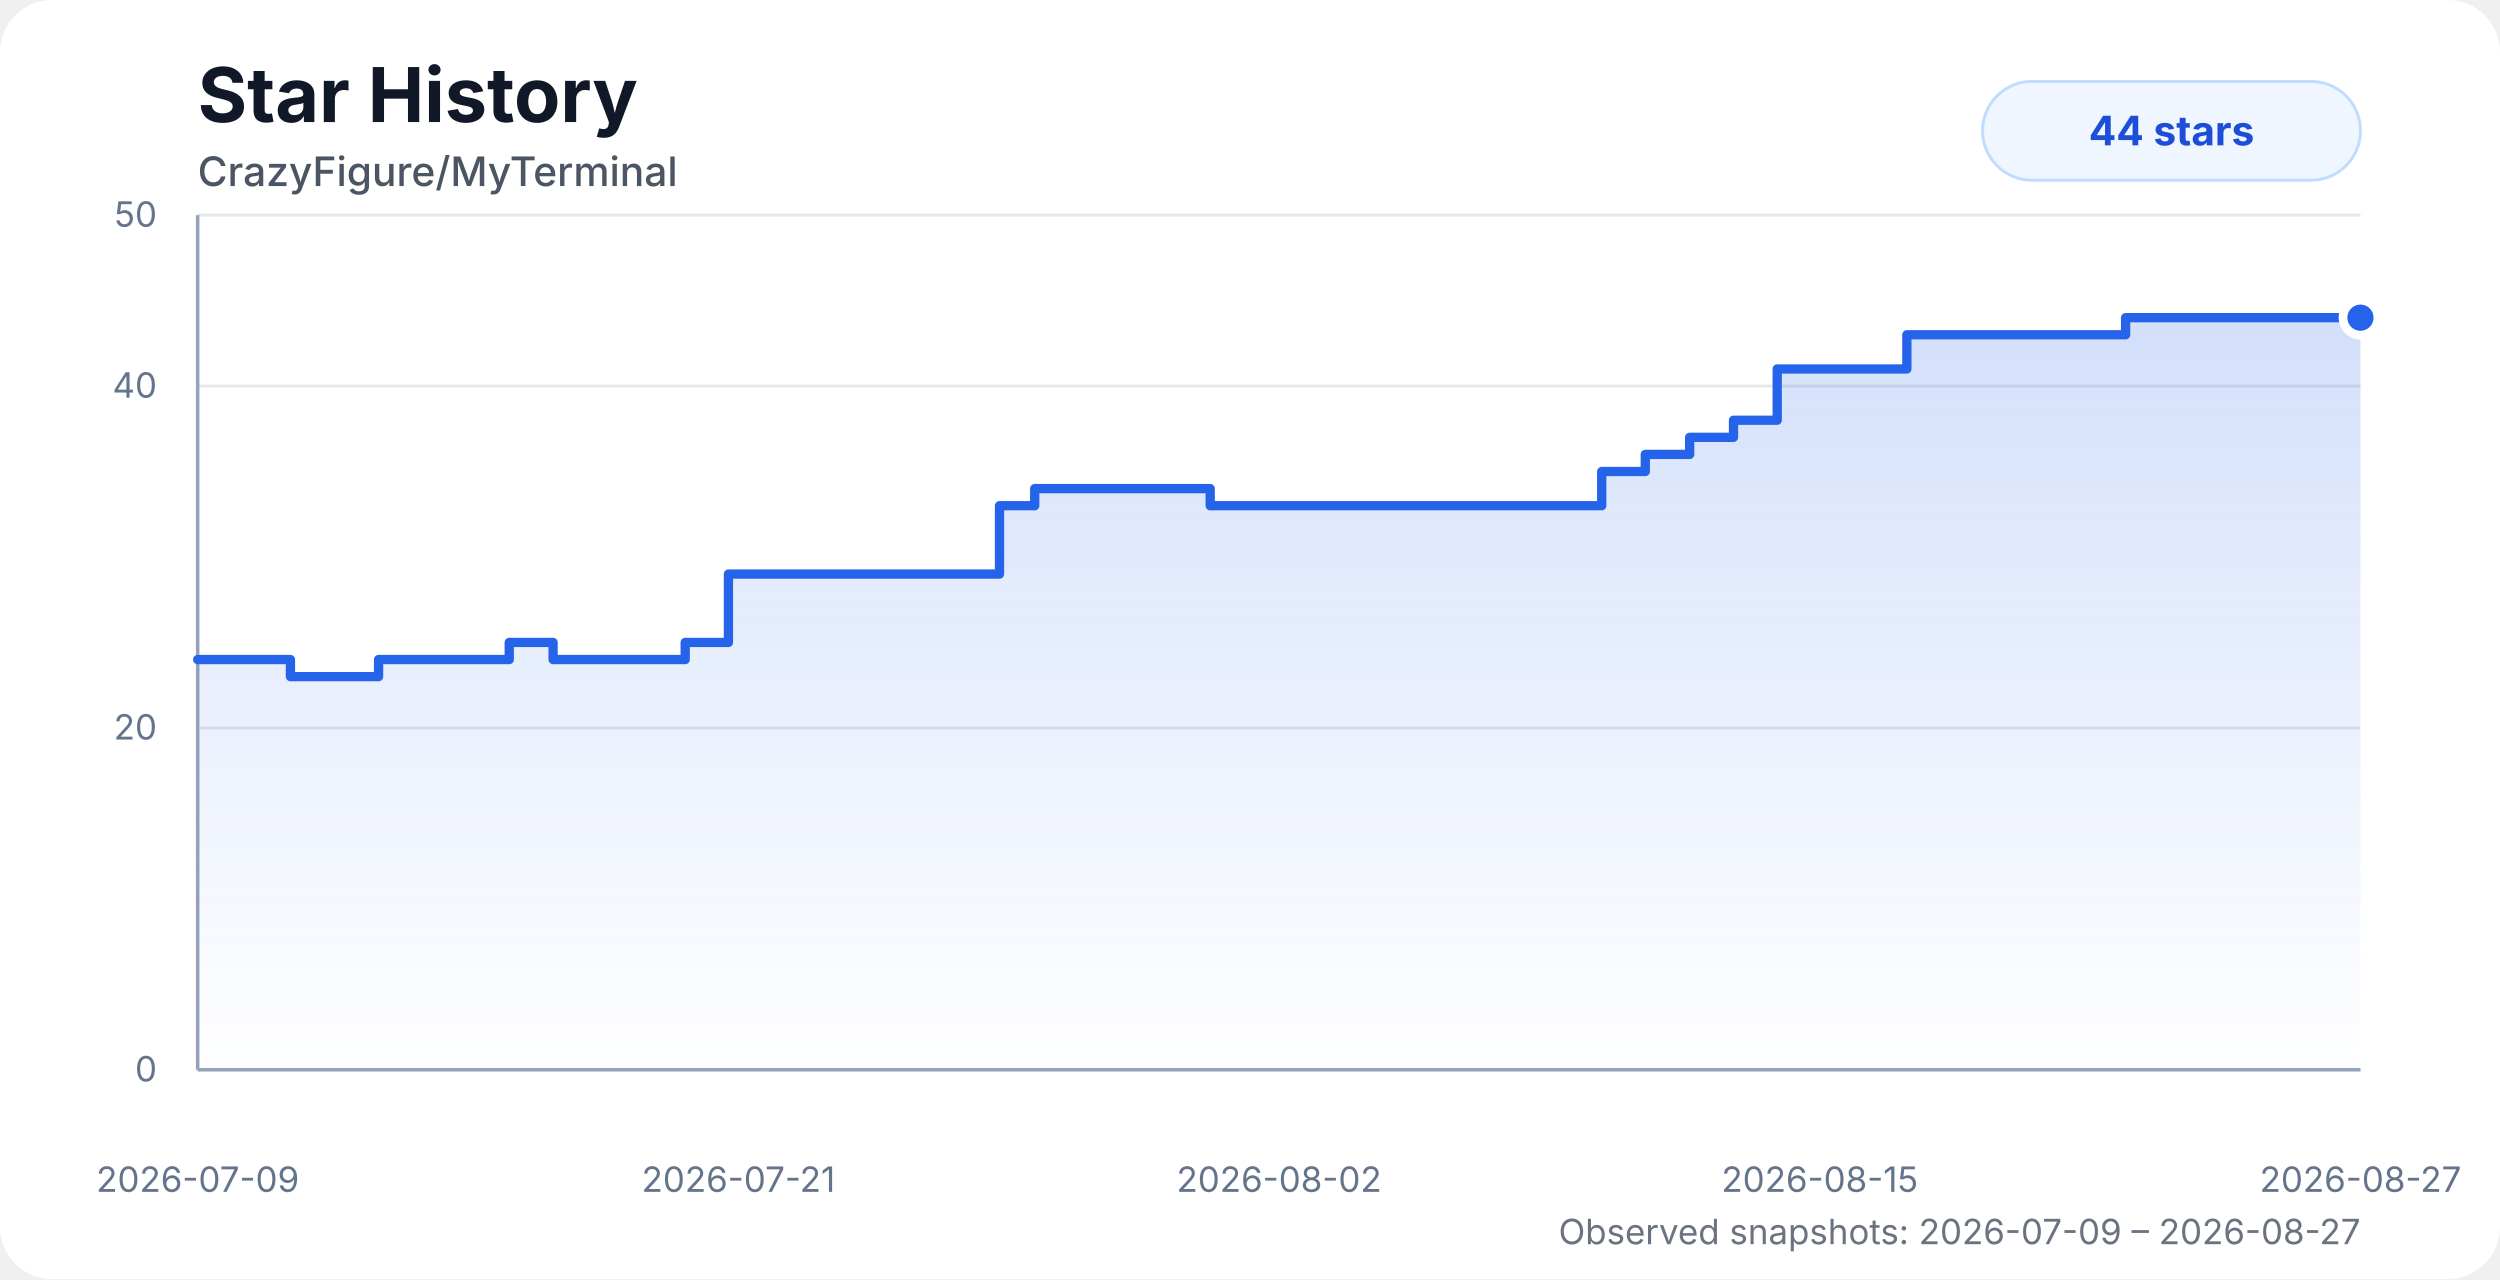
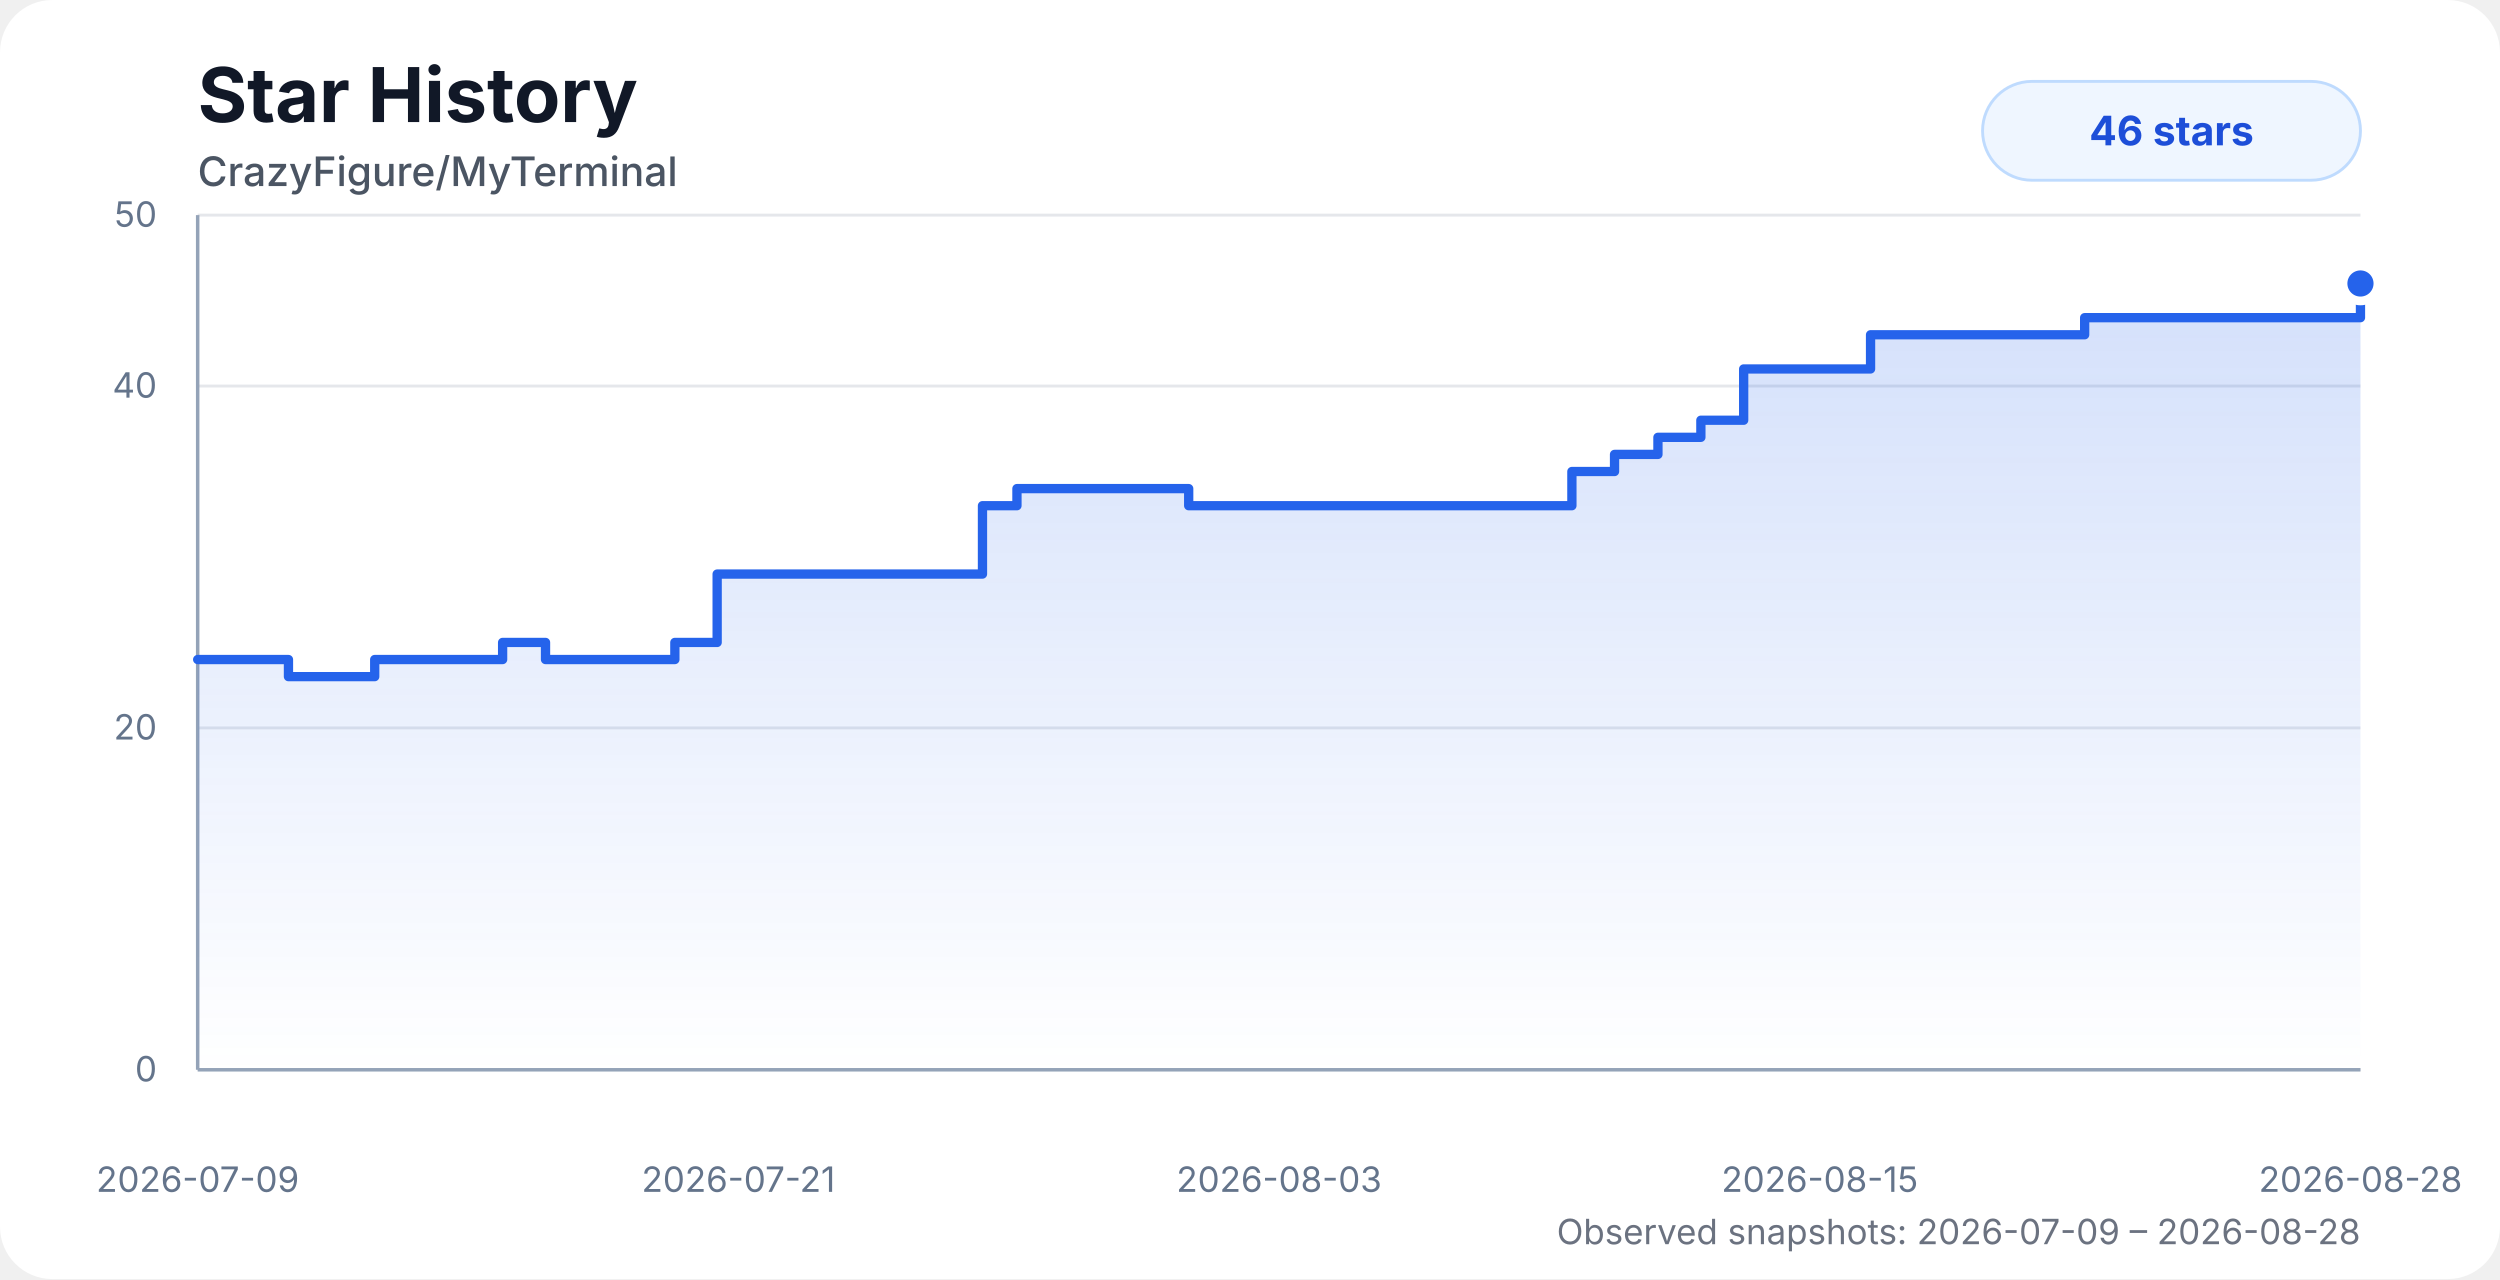
<svg xmlns="http://www.w3.org/2000/svg" width="860" height="440" viewBox="0 0 860 440" role="img" aria-labelledby="title desc">
  <style>
    .chart-bg { fill: #ffffff; }
    .title { fill: #111827; font: 700 26px system-ui, -apple-system, BlinkMacSystemFont, "Segoe UI", sans-serif; }
    .subtitle { fill: #4b5563; font: 500 14px system-ui, -apple-system, BlinkMacSystemFont, "Segoe UI", sans-serif; }
    .axis-label { fill: #64748b; font: 12px system-ui, -apple-system, BlinkMacSystemFont, "Segoe UI", sans-serif; }
    .grid { stroke: #e5e7eb; stroke-width: 1; }
    .axis { stroke: #94a3b8; stroke-width: 1.2; }
    .area { fill: url(#starGradient); opacity: 0.28; }
    .line { fill: none; stroke: #2563eb; stroke-width: 3.2; stroke-linecap: round; stroke-linejoin: round; }
    .dot { fill: #2563eb; stroke: #ffffff; stroke-width: 3; }
    .badge { fill: #eff6ff; stroke: #bfdbfe; }
    .badge-text { fill: #1d4ed8; font: 700 14px system-ui, -apple-system, BlinkMacSystemFont, "Segoe UI", sans-serif; }
    .status { fill: #6b7280; font: 12px system-ui, -apple-system, BlinkMacSystemFont, "Segoe UI", sans-serif; }
    @media (prefers-color-scheme: dark) {
      .chart-bg { fill: #0d1117; }
      .title { fill: #f8fafc; }
      .subtitle { fill: #cbd5e1; }
      .axis-label { fill: #94a3b8; }
      .grid { stroke: #1f2937; }
      .axis { stroke: #475569; }
      .dot { stroke: #0d1117; }
      .badge { fill: #172554; stroke: #1d4ed8; }
      .badge-text { fill: #bfdbfe; }
      .status { fill: #94a3b8; }
    }
  </style>
  <defs>
    <linearGradient id="starGradient" x1="0" x2="0" y1="0" y2="1">
      <stop offset="0%" stop-color="#2563eb" stop-opacity="0.72" />
      <stop offset="100%" stop-color="#2563eb" stop-opacity="0" />
    </linearGradient>
  </defs>
  <rect class="chart-bg" width="860" height="440" rx="18" />
  <text class="title" x="68" y="42">Star History</text>
  <text class="subtitle" x="68" y="64">CrazyFigure/MyTerminal</text>
  <g>
    <line class="grid" x1="68" y1="368" x2="812" y2="368" />
    <line class="grid" x1="68" y1="250.4" x2="812" y2="250.4" />
    <line class="grid" x1="68" y1="132.8" x2="812" y2="132.8" />
    <line class="grid" x1="68" y1="74" x2="812" y2="74" />
    <line class="axis" x1="68" y1="74" x2="68" y2="368" />
    <line class="axis" x1="68" y1="368" x2="812" y2="368" />
    <text class="axis-label" x="54" y="372" text-anchor="end">0</text>
    <text class="axis-label" x="54" y="254.4" text-anchor="end">20</text>
    <text class="axis-label" x="54" y="136.8" text-anchor="end">40</text>
    <text class="axis-label" x="54" y="78" text-anchor="end">50</text>
    <text class="axis-label" x="68" y="410" text-anchor="middle">2026-07-09</text>
    <text class="axis-label" x="254" y="410" text-anchor="middle">2026-07-21</text>
-     <text class="axis-label" x="440" y="410" text-anchor="middle">2026-08-02</text>
+     <text class="axis-label" x="440" y="410" text-anchor="middle">2026-08-03</text>
    <text class="axis-label" x="626" y="410" text-anchor="middle">2026-08-15</text>
-     <text class="axis-label" x="812" y="410" text-anchor="middle">2026-08-27</text>
+     <text class="axis-label" x="812" y="410" text-anchor="middle">2026-08-28</text>
  </g>
-   <path class="area" d="M 68 226.88 H 85.27 V 226.88 H 99.91 V 232.76 H 130.23 V 226.88 H 175.18 V 221 H 190.26 V 226.88 H 235.71 V 221 H 250.58 V 197.48 H 265.65 V 197.48 H 343.83 V 173.96 H 355.94 V 168.08 H 416.31 V 173.96 H 461.41 V 173.96 H 476.46 V 173.96 H 491.52 V 173.96 H 506.28 V 173.96 H 520.68 V 173.96 H 535.82 V 173.96 H 550.99 V 162.2 H 565.98 V 156.32 H 581.24 V 150.44 H 596.33 V 144.56 H 611.36 V 126.92 H 625.75 V 126.92 H 640.9 V 126.92 H 655.96 V 115.16 H 670.97 V 115.16 H 686.06 V 115.16 H 701.1 V 115.16 H 716.23 V 115.16 H 731.21 V 109.28 H 746.36 V 109.28 H 761.42 V 109.28 H 776.42 V 109.28 H 791.57 V 109.28 H 812 V 109.28 L 812 368 L 68 368 Z" />
-   <path class="line" d="M 68 226.88 H 85.27 V 226.88 H 99.91 V 232.76 H 130.23 V 226.88 H 175.18 V 221 H 190.26 V 226.88 H 235.71 V 221 H 250.58 V 197.48 H 265.65 V 197.48 H 343.83 V 173.96 H 355.94 V 168.08 H 416.31 V 173.96 H 461.41 V 173.96 H 476.46 V 173.96 H 491.52 V 173.96 H 506.28 V 173.96 H 520.68 V 173.96 H 535.82 V 173.96 H 550.99 V 162.2 H 565.98 V 156.32 H 581.24 V 150.44 H 596.33 V 144.56 H 611.36 V 126.92 H 625.75 V 126.92 H 640.9 V 126.92 H 655.96 V 115.16 H 670.97 V 115.16 H 686.06 V 115.16 H 701.1 V 115.16 H 716.23 V 115.16 H 731.21 V 109.28 H 746.36 V 109.28 H 761.42 V 109.28 H 776.42 V 109.28 H 791.57 V 109.28 H 812 V 109.28" />
-   <circle class="dot" cx="812" cy="109.28" r="6" />
+   <path class="area" d="M 68 226.88 H 84.91 V 226.88 H 99.23 V 232.76 H 128.9 V 226.88 H 172.9 V 221 H 187.66 V 226.88 H 232.15 V 221 H 246.7 V 197.48 H 261.45 V 197.48 H 337.97 V 173.96 H 349.83 V 168.08 H 408.91 V 173.96 H 453.05 V 173.96 H 467.78 V 173.96 H 482.52 V 173.96 H 496.97 V 173.96 H 511.06 V 173.96 H 525.89 V 173.96 H 540.73 V 162.2 H 555.4 V 156.32 H 570.33 V 150.44 H 585.1 V 144.56 H 599.82 V 126.92 H 613.9 V 126.92 H 628.73 V 126.92 H 643.47 V 115.16 H 658.16 V 115.16 H 672.93 V 115.16 H 687.65 V 115.16 H 702.46 V 115.16 H 717.12 V 109.28 H 731.95 V 109.28 H 746.69 V 109.28 H 761.37 V 109.28 H 776.2 V 109.28 H 796.19 V 109.28 H 812 V 97.52 L 812 368 L 68 368 Z" />
+   <path class="line" d="M 68 226.88 H 84.91 V 226.88 H 99.23 V 232.76 H 128.9 V 226.88 H 172.9 V 221 H 187.66 V 226.88 H 232.15 V 221 H 246.7 V 197.48 H 261.45 V 197.48 H 337.97 V 173.96 H 349.83 V 168.08 H 408.91 V 173.96 H 453.05 V 173.96 H 467.78 V 173.96 H 482.52 V 173.96 H 496.97 V 173.96 H 511.06 V 173.96 H 525.89 V 173.96 H 540.73 V 162.2 H 555.4 V 156.32 H 570.33 V 150.44 H 585.1 V 144.56 H 599.82 V 126.92 H 613.9 V 126.92 H 628.73 V 126.92 H 643.47 V 115.16 H 658.16 V 115.16 H 672.93 V 115.16 H 687.65 V 115.16 H 702.46 V 115.16 H 717.12 V 109.28 H 731.95 V 109.28 H 746.69 V 109.28 H 761.37 V 109.28 H 776.2 V 109.28 H 796.19 V 109.28 H 812 V 97.52" />
+   <circle class="dot" cx="812" cy="97.52" r="6" />
  <rect class="badge" x="682" y="28" width="130" height="34" rx="17" />
-   <text class="badge-text" x="747" y="50" text-anchor="middle">44 stars</text>
-   <text class="status" x="812" y="428" text-anchor="end">Observed snapshots: 2026-07-09 – 2026-08-27</text>
+   <text class="badge-text" x="747" y="50" text-anchor="middle">46 stars</text>
+   <text class="status" x="812" y="428" text-anchor="end">Observed snapshots: 2026-07-09 – 2026-08-28</text>
</svg>
